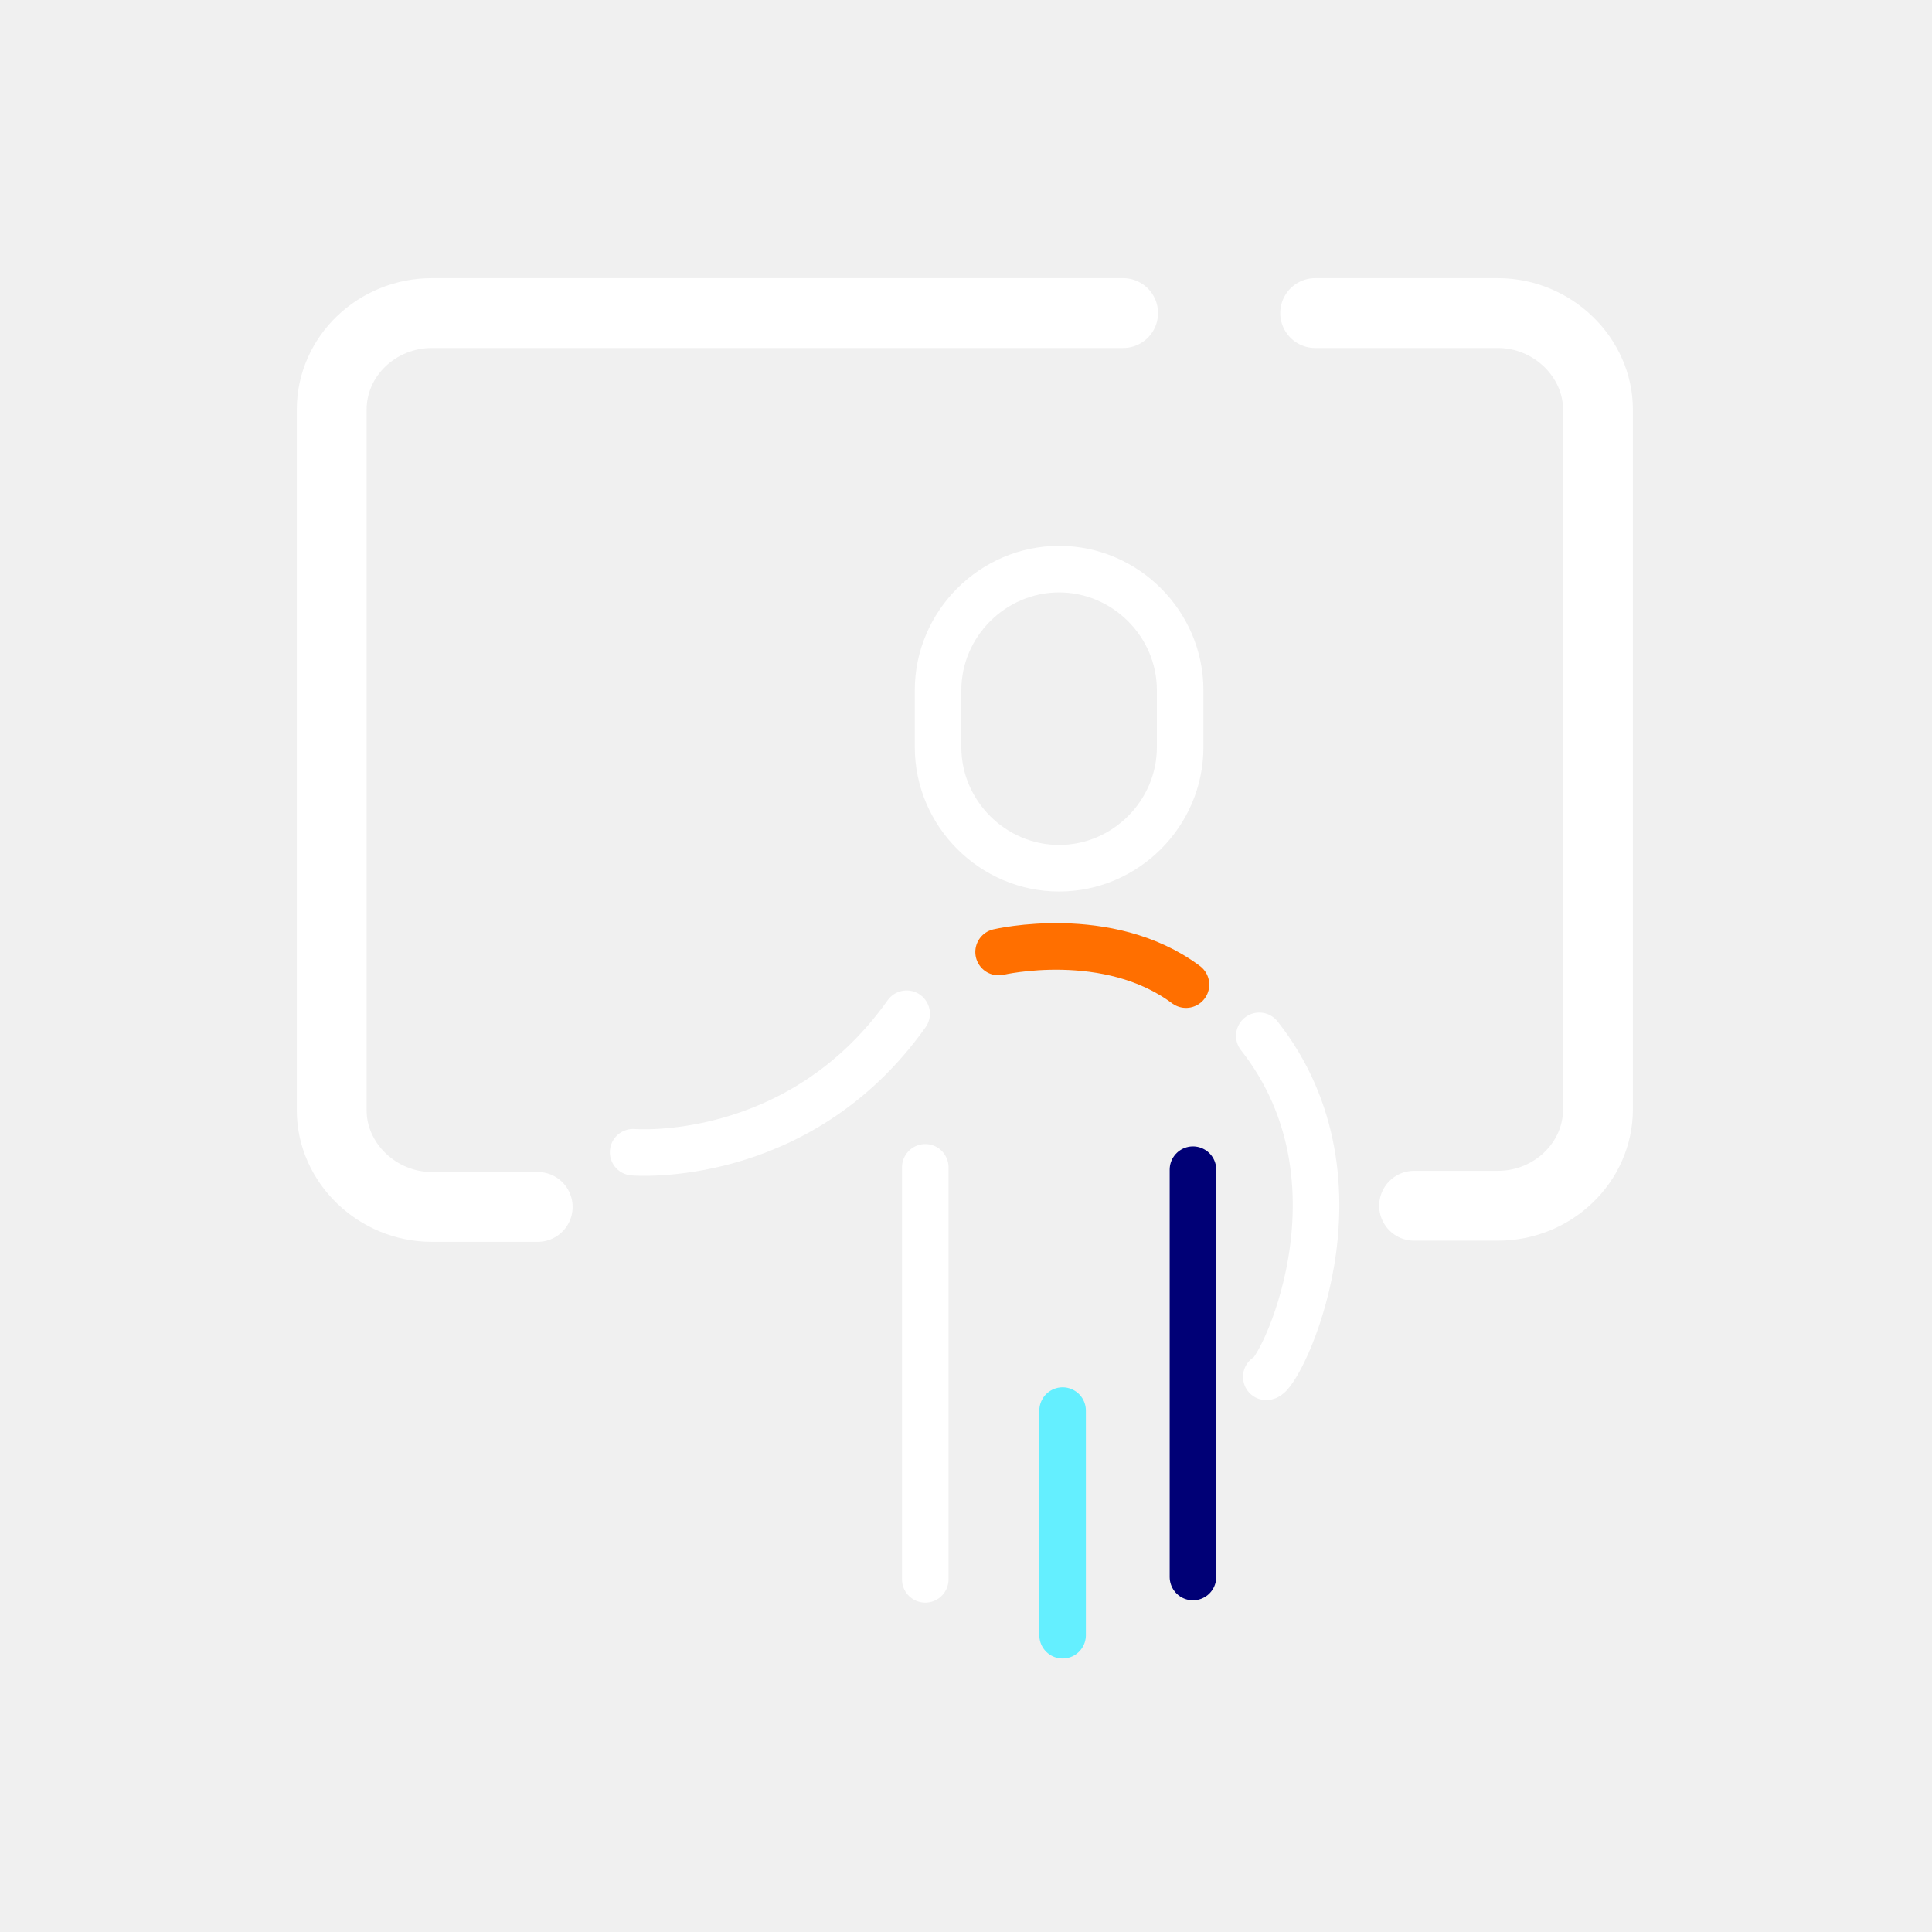
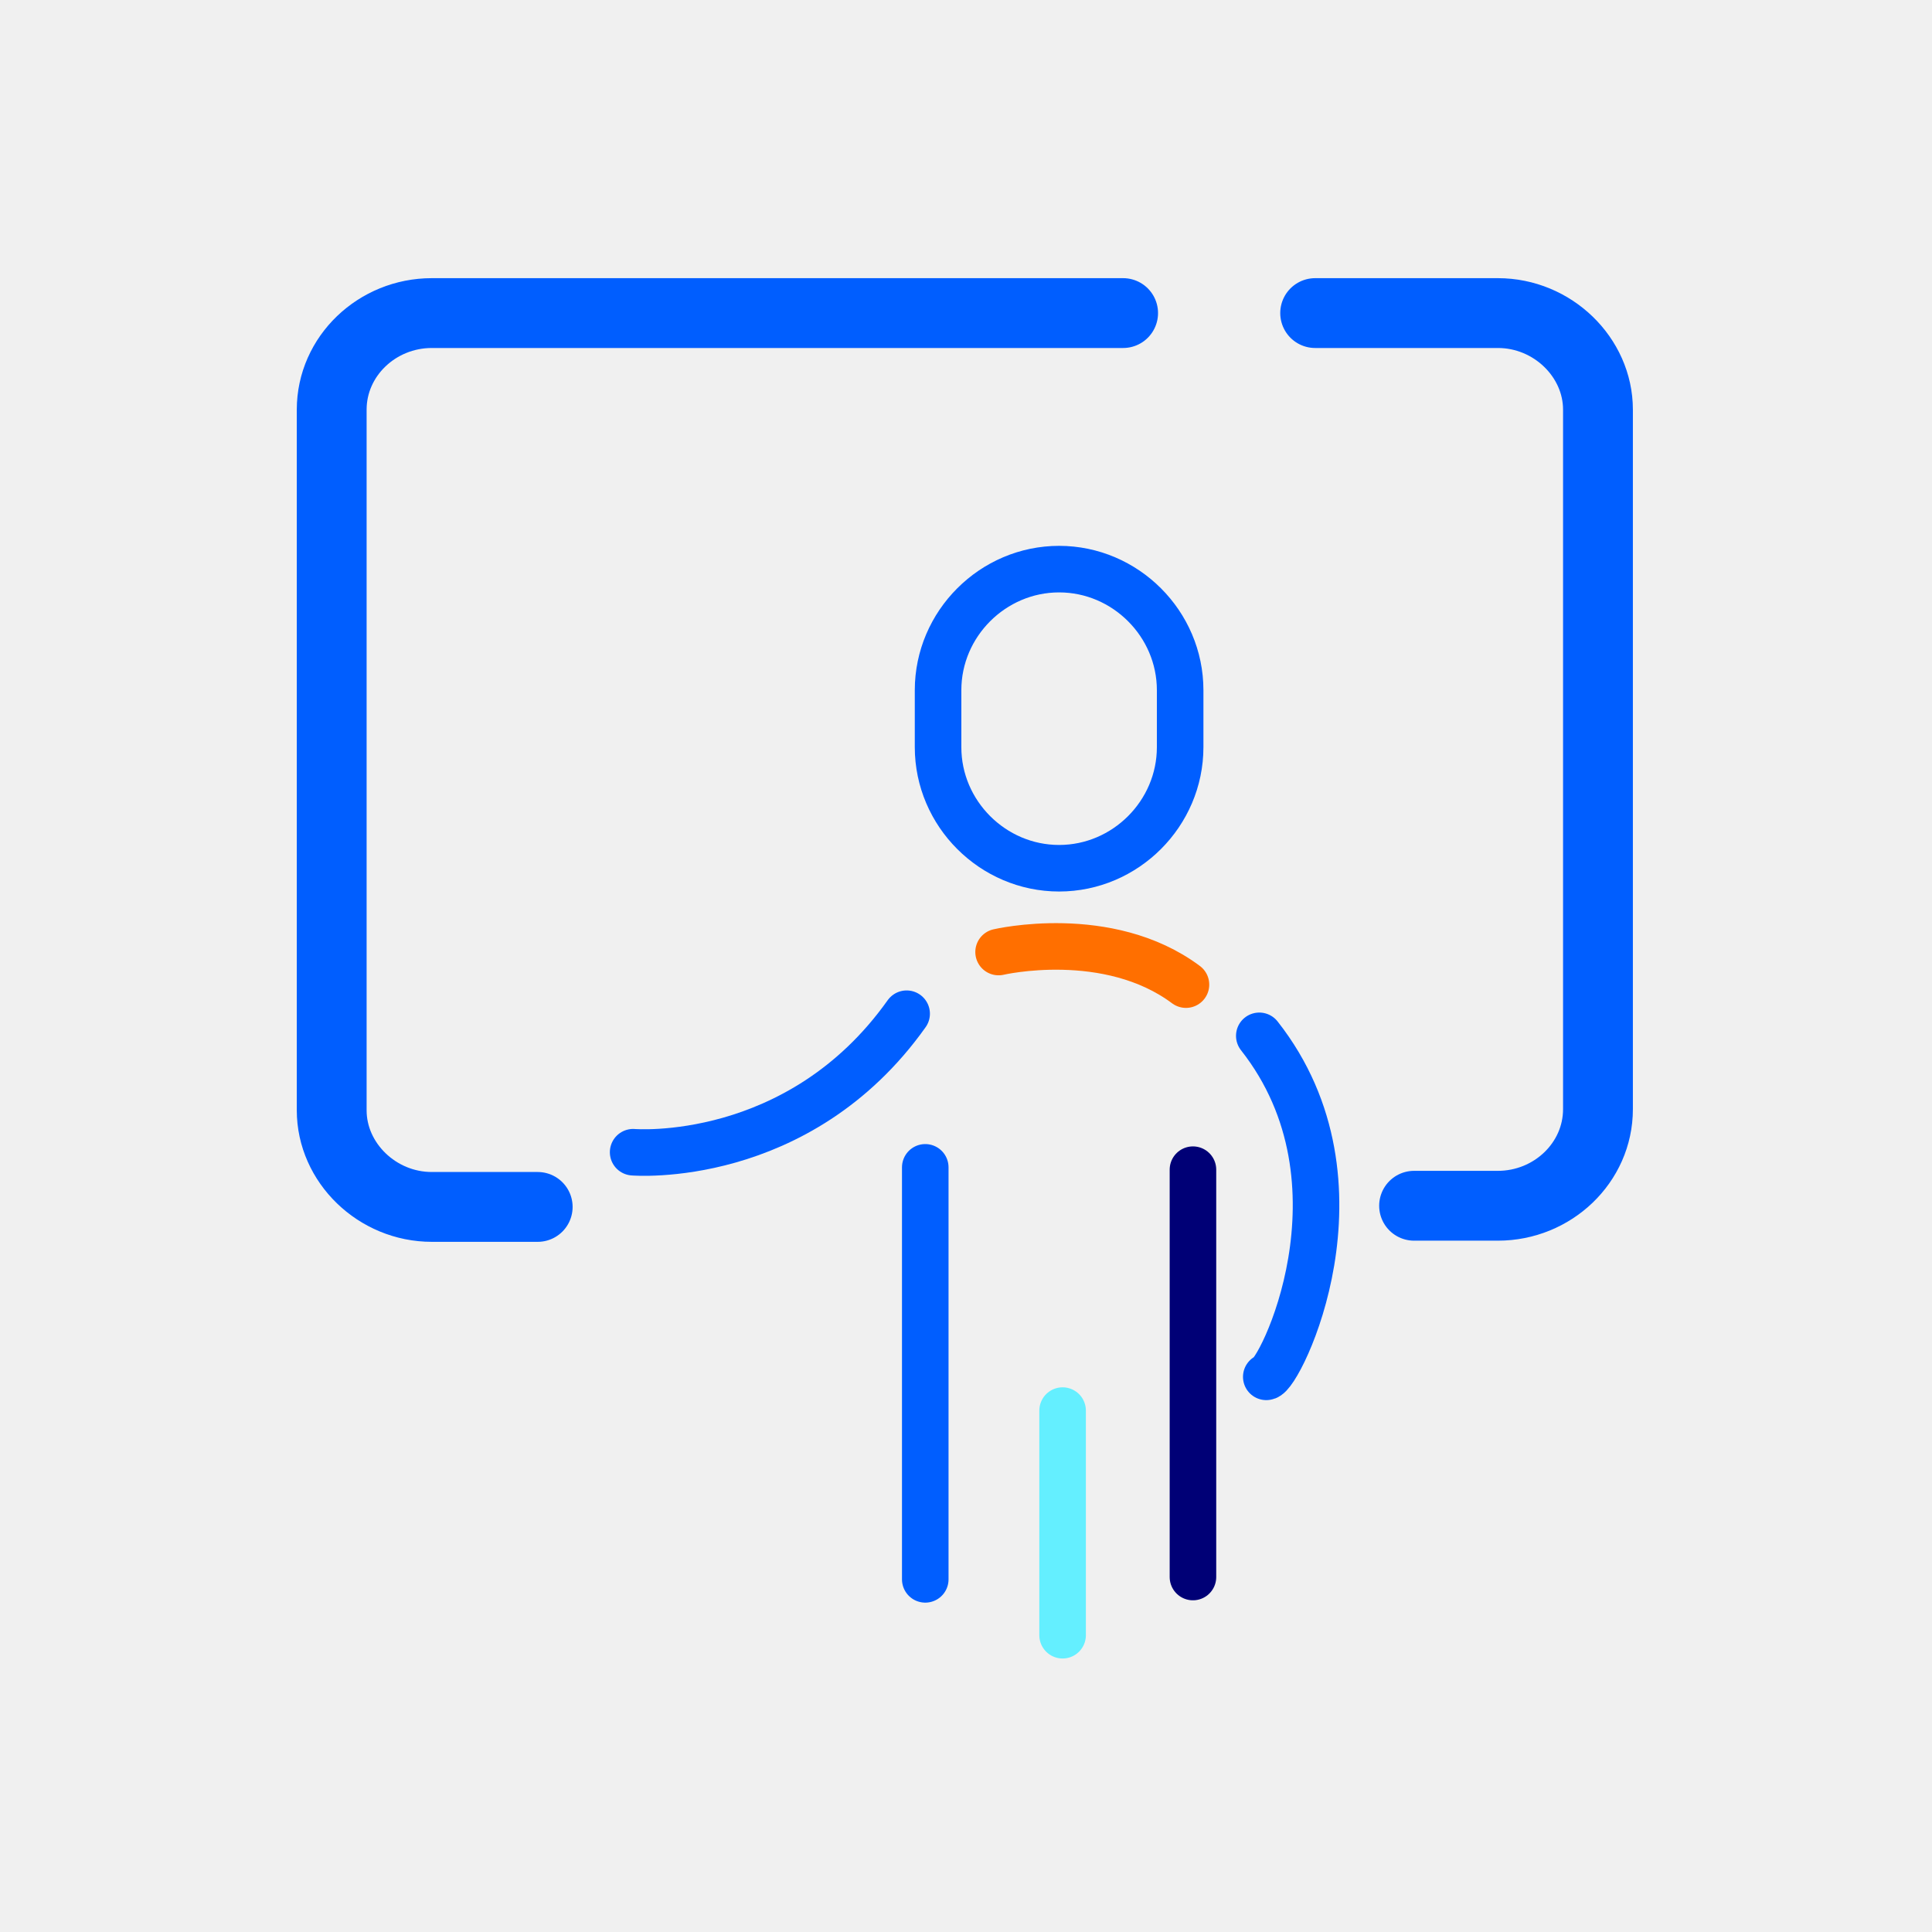
<svg xmlns="http://www.w3.org/2000/svg" version="1.1" id="Layer_1" x="0px" y="0px" viewBox="0 0 166 166" style="enable-background:new 0 0 166 166;" xml:space="preserve">
  <style type="text/css">
	.st0{fill:none;stroke:#000076;stroke-width:4;stroke-linecap:round;stroke-linejoin:round;}
- 	.st1{fill:none;stroke:#FFFFFF;stroke-width:4;stroke-linecap:round;stroke-linejoin:round;}
+ 	.st1{fill:none;stroke:#005EFF;stroke-width:4;stroke-linecap:round;stroke-linejoin:round;}
	.st2{fill:none;stroke:#64EFFF;stroke-width:4;stroke-linecap:round;stroke-linejoin:round;}
	.st3{fill:none;stroke:#FF6F00;stroke-width:4;stroke-linecap:round;}
- 	.st4{fill:none;stroke:#FFFFFF;stroke-width:4;stroke-linecap:round;}
- 	.st5{fill:none;stroke:#FFFFFF;stroke-width:6;stroke-linecap:round;stroke-linejoin:round;}
+ 	.st4{fill:none;stroke:#005EFF;stroke-width:4;stroke-linecap:round;}
+ 	.st5{fill:none;stroke:#005EFF;stroke-width:6;stroke-linecap:round;stroke-linejoin:round;}
</style>
  <g id="Desktop">
    <g id="_x39_-Join" transform="translate(-760, -593)">
      <g id="Group-19" transform="translate(763, 596)">
        <path id="Stroke-1" class="st0" d="M99.5,97.5v35" />
        <g id="Group-18">
          <path id="Stroke-2" class="st1" d="M88,71.6c-5.7,0-10.4-4.7-10.4-10.4v-4.9c0-5.7,4.7-10.4,10.4-10.4s10.4,4.7,10.4,10.4v4.9      C98.4,66.9,93.7,71.6,88,71.6z" />
          <path id="Stroke-4" class="st1" d="M76.5,97.3v35.4" />
          <path id="Stroke-6" class="st2" d="M88.3,118.2v19.3" />
          <path id="Stroke-8" class="st1" d="M51.4,96c0,0,14.2,1.2,23.5-11.9" />
          <path id="Stroke-10" class="st3" d="M82.8,78.8c0,0,9.4-2.2,16.1,2.8" />
          <path id="Stroke-12" class="st4" d="M105.8,115.3c1.1,0,9.4-16.6-0.6-29.3" />
          <path id="Stroke-14" class="st5" d="M43.2,100.7h-9.1c-4.7,0-8.6-3.8-8.6-8.3V32.2c0-4.6,3.9-8.3,8.6-8.3h59.4" />
          <path id="Stroke-16" class="st5" d="M110,23.9h15.7c4.7,0,8.6,3.8,8.6,8.3v60.1c0,4.6-3.9,8.3-8.6,8.3h-7.2" />
        </g>
      </g>
    </g>
  </g>
</svg>
